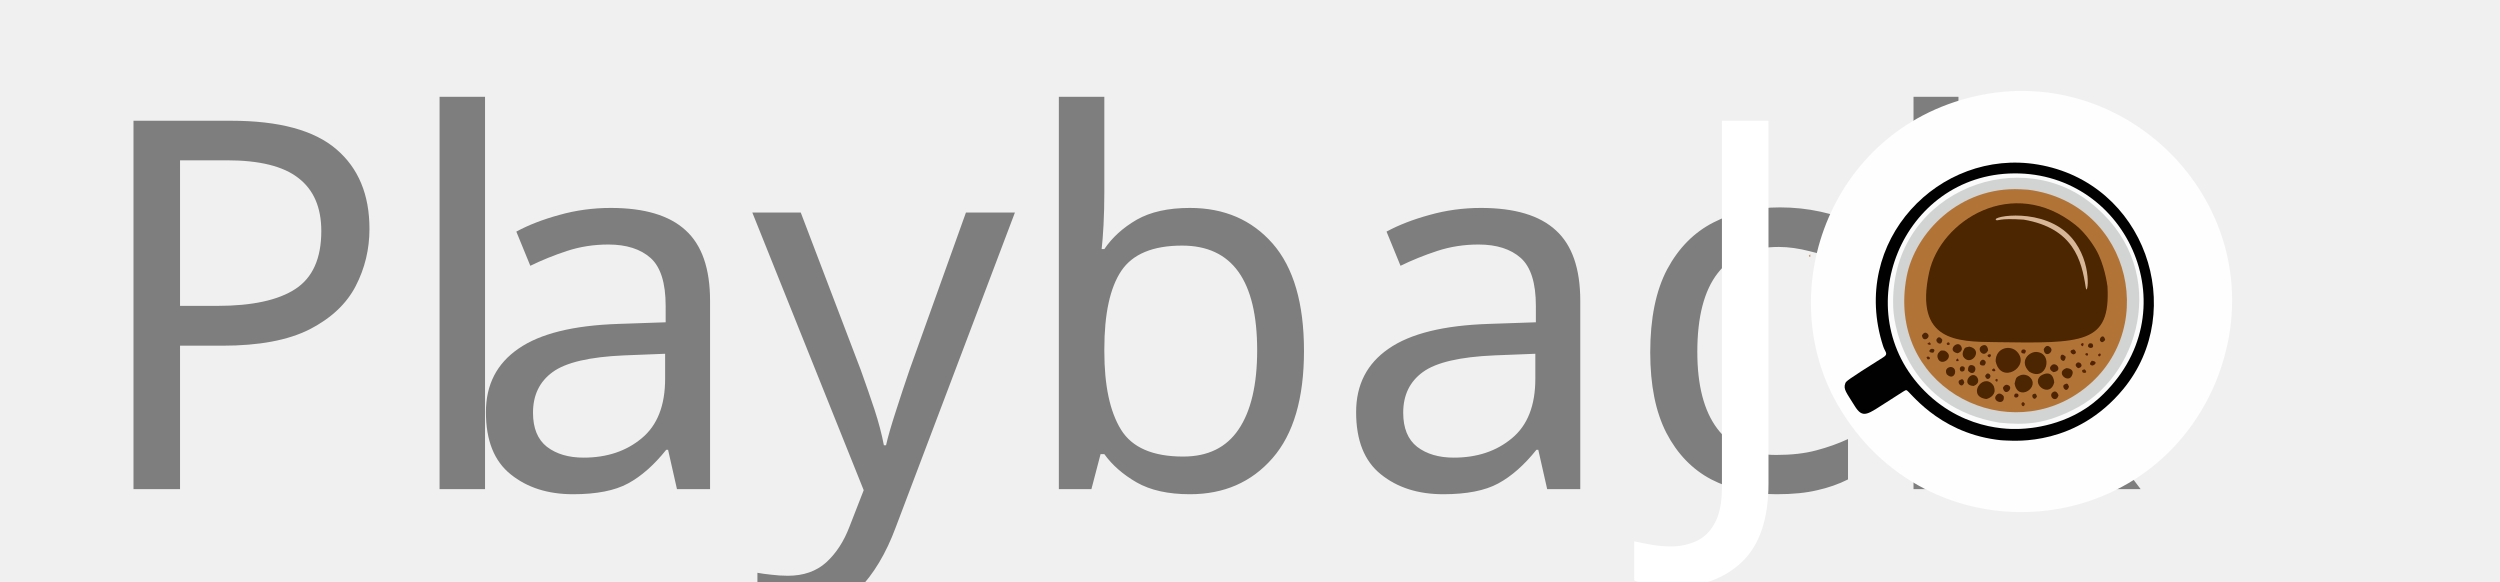
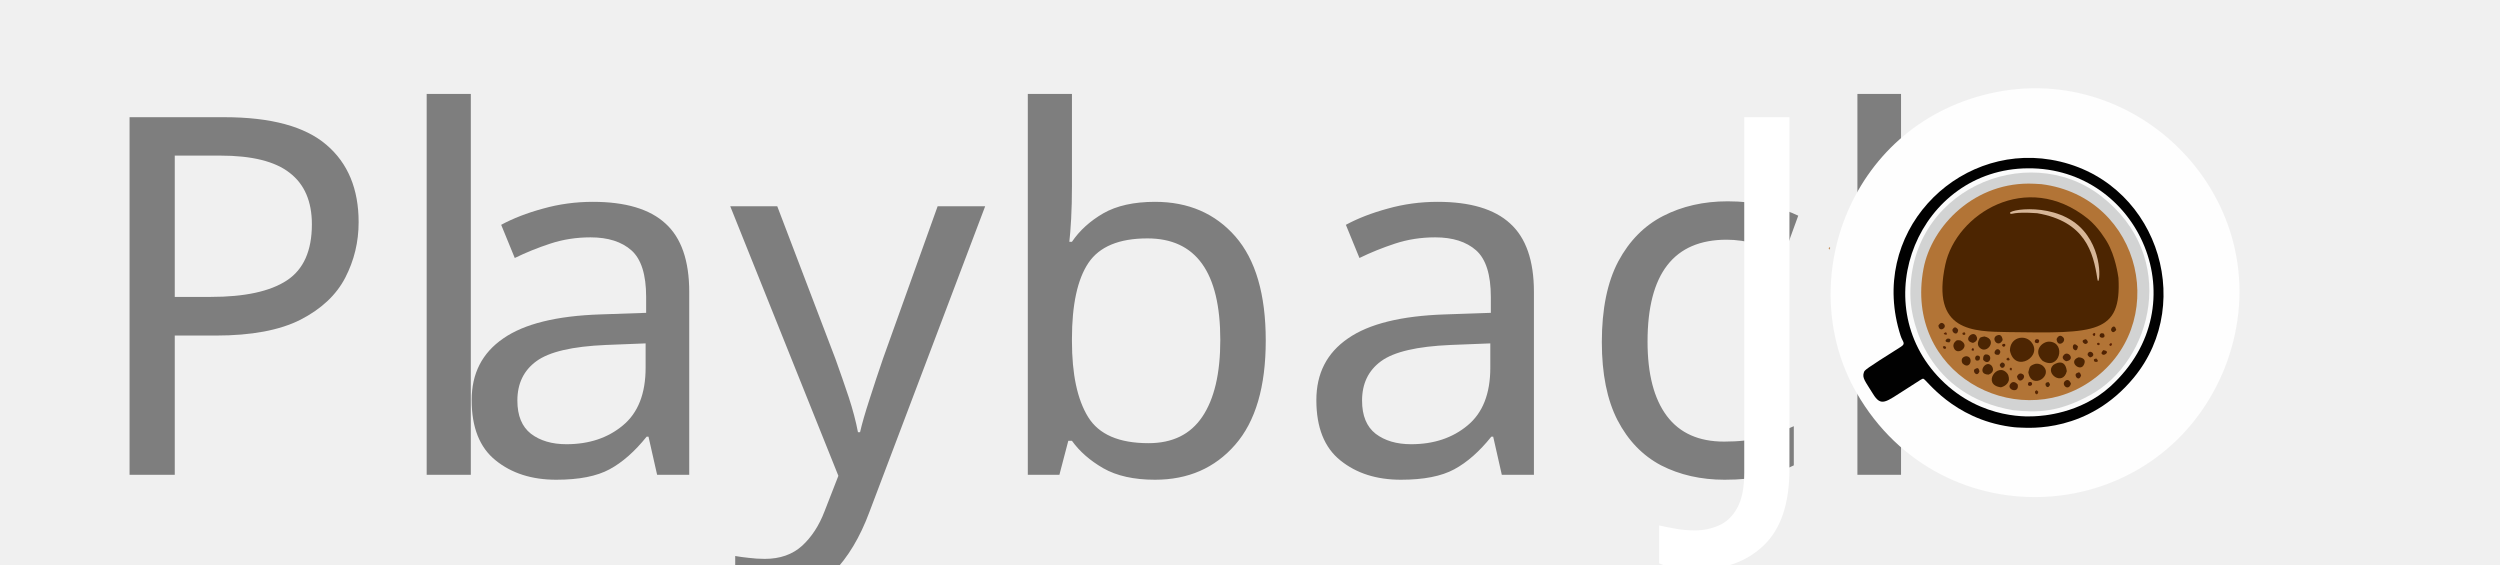
- <svg xmlns="http://www.w3.org/2000/svg" width="100%" height="100%" viewBox="0 0 1986 462" version="1.1" xml:space="preserve" style="fill-rule:evenodd;clip-rule:evenodd;stroke-linejoin:round;stroke-miterlimit:2;">
+ <svg xmlns="http://www.w3.org/2000/svg" width="100%" height="100%" viewBox="0 0 2046 462" version="1.1" xml:space="preserve" style="fill-rule:evenodd;clip-rule:evenodd;stroke-linejoin:round;stroke-miterlimit:2;">
  <g id="Artboard1" transform="matrix(1.570341,0,0,0.82362,74.01713,27.34338)">
    <rect x="-47.134" y="-33.199" width="1264.108" height="560.335" style="fill:none;" />
    <g transform="matrix(8.711817,0,0,16.61023,-11086.731,-3709.579)">
      <text x="1272.042px" y="249.733px" style="font-family:'BebasNeue-Regular', 'Bebas Neue', sans-serif;font-size:29.97px;fill:rgb(126,126,126);">Pl<tspan x="1294.039px 1304.678px " y="249.733px 249.733px ">ay</tspan>back</text>
-       <text x="1364.438px" y="249.733px" style="font-family:'BebasNeue-Regular', 'Bebas Neue', sans-serif;font-size:29.97px;fill:white;">J     e</text>
+       <text x="1368.793px" y="249.733px" style="font-family:'BebasNeue-Regular', 'Bebas Neue', sans-serif;font-size:29.97px;fill:white;">J     e</text>
    </g>
-     <g id="cup-of-coffee-with-foam-on-a-white-saucer-on-a-brown-background-top-view-minimal-design-flat-style-illustration-vector.jpg" transform="matrix(0.539809,0,0,1.029217,819.8306,11.98947)">
+     <g id="cup-of-coffee-with-foam-on-a-white-saucer-on-a-brown-background-top-view-minimal-design-flat-style-illustration-vector.jpg" transform="matrix(0.539809,0,0,1.029217,857.7706,11.98947)">
      <path d="M470.292,314.38C406.501,466.235 198.461,478.978 115.999,335.221C53.998,227.133 110.691,73.19 250.438,45.129C398.228,15.453 532.213,162.954 470.292,314.38Z" style="fill:rgb(254,254,254);" />
      <path d="M274.485,368.935C271.123,368.652 271.162,369.013 264.567,368.101C208.725,360.38 183.075,321.698 180.509,321.737C178.941,321.761 179.11,322.177 163.729,331.87C144.159,344.203 139.899,349.346 131.881,336.259C124.398,324.045 121.147,320.972 123.229,315.386C123.928,313.513 123.733,313 158.786,290.963C164.035,287.663 160.576,286.31 158.676,280.444C126.75,181.89 211.571,94.848 303.533,110.267C404.477,127.192 444.568,246.928 383.752,320.696C339.596,374.257 282.45,369.102 274.485,368.935Z" style="fill:rgb(1,1,1);" />
      <path d="M288.515,357.937C286.067,357.954 237.585,362.91 197.499,322.501C123.653,248.06 176.434,119.374 281.501,118.585C388.725,117.78 447.795,250.27 361.16,329.112C331.848,355.787 294.76,357.627 288.515,357.937Z" style="fill:rgb(251,251,251);" />
      <path d="M267.53,352.188C184.026,338.018 169.101,266.525 168.172,244.518C163.763,140.102 280.586,90.421 351.807,145.137C428.083,203.736 401.714,304.787 341.545,337.576C310.791,354.336 290.635,354.508 267.53,352.188Z" style="fill:rgb(210,211,211);" />
      <path d="M294.475,133.876C392.491,146.192 420.599,271.395 340.81,324.96C268.634,373.414 161.786,315.959 180.697,215.54C188.526,173.966 230.639,130.687 287.5,133.483C288.059,133.511 288.017,133.512 294.475,133.876Z" style="fill:rgb(178,116,54);" />
      <path d="M368.947,224.467C371.872,278.359 346.78,277.995 262.498,276.715C228.714,276.201 187.828,276.277 201.763,211.558C212.269,162.761 280.112,119.837 339.084,166.986C349.48,175.298 356.804,187.74 358.006,189.782C365.94,203.261 368.538,221.586 368.947,224.467Z" style="fill:rgb(76,37,1);" />
      <path d="M290.443,161.932C266.553,160.301 266.329,163.432 264.595,162.305C259.137,158.755 309.853,149.583 335.199,178.757C355.838,202.513 350.108,235.625 348.571,225.468C344.68,199.747 336.914,169.886 290.443,161.932Z" style="fill:rgb(215,182,152);" />
      <path d="M264.127,294.536C264.249,281.772 277.915,278.905 284.246,285.736C297.281,299.803 268.786,317.12 264.127,294.536Z" style="fill:rgb(77,37,2);" />
      <path d="M295.596,304.37C285.762,294.635 295.567,285.456 302.482,285.929C318.768,287.044 312.001,314.583 295.596,304.37Z" style="fill:rgb(76,37,2);" />
      <path d="M281.906,315.503C283.313,310.473 282.745,309.621 287.576,307.71C290.648,306.494 294.084,307.876 295.282,308.801C307.548,318.27 284.849,333.526 281.906,315.503Z" style="fill:rgb(76,37,3);" />
      <path d="M255.472,330.037C236.706,327.709 252.006,305.04 261.458,316.534C263.496,319.012 263.263,322.637 263.06,323.404C261.739,328.41 256.252,329.834 255.472,330.037Z" style="fill:rgb(76,37,2);" />
      <path d="M319.061,314.462C315.371,329.294 297.718,316.774 305.781,308.726C306.947,307.562 317.534,300.992 319.061,314.462Z" style="fill:rgb(76,37,2);" />
      <path d="M239.489,280.931C252.984,283.746 241.661,299.327 234.585,291.425C231.954,288.486 233.947,284.747 233.947,284.745C235.292,281.346 235.899,281.737 239.489,280.931Z" style="fill:rgb(75,37,2);" />
      <path d="M216.43,284.76C227.199,290.266 212.668,300.926 209.814,291.419C208.995,288.689 210.442,286.95 210.69,286.652C212.784,284.137 213.125,284.402 216.43,284.76Z" style="fill:rgb(77,36,2);" />
      <path d="M243.54,317.783C231.557,317.483 240.328,303.223 246.167,308.867C247.642,310.293 250.005,315.332 243.54,317.783Z" style="fill:rgb(76,37,3);" />
      <path d="M330.422,301.071C331.135,301.103 339.033,301.465 335.428,308.458C331.781,315.537 319.772,304.899 330.422,301.071Z" style="fill:rgb(76,36,2);" />
      <path d="M218.178,306.695C215.811,301.216 220.986,299.8 222.568,300.045C229.656,301.14 225.407,314.275 218.178,306.695Z" style="fill:rgb(76,36,3);" />
      <path d="M228.473,287.15C217.898,284.979 228.151,274.517 231.674,280.374C234.518,285.102 229.04,286.957 228.473,287.15Z" style="fill:rgb(77,35,3);" />
      <path d="M271.707,327.408C273.327,336.781 260.18,332.283 264.64,326.61C267.821,322.564 271.351,326.964 271.707,327.408Z" style="fill:rgb(78,35,4);" />
      <path d="M257.11,284.434C252.816,292.776 245.217,282.696 251.684,279.93C256.584,277.835 257.065,283.872 257.11,284.434Z" style="fill:rgb(77,37,4);" />
      <path d="M318.432,304.856C317.948,304.637 312.621,302.228 316.501,298.501C320.696,294.469 327.613,303.556 318.432,304.856Z" style="fill:rgb(78,35,5);" />
      <path d="M309.195,283.441C309.405,282.968 311.667,277.884 315.4,281.602C319.672,285.858 309.92,292.476 309.195,283.441Z" style="fill:rgb(75,36,4);" />
      <path d="M238.35,303.585C238.292,303.057 237.635,297.14 242.524,298.407C248.05,299.838 244.063,309.971 238.35,303.585Z" style="fill:rgb(76,36,4);" />
      <path d="M323.072,326.508C320.816,334.498 312.937,327.327 317.644,323.712C321.08,321.073 322.904,326.05 323.072,326.508Z" style="fill:rgb(77,35,2);" />
      <path d="M270.956,319.552C271.156,319.113 273.01,315.049 276.584,317.398C280.849,320.202 272.734,328.292 270.956,319.552Z" style="fill:rgb(79,34,4);" />
      <path d="M195.108,270.389C195.314,270.008 197.416,266.114 200.272,268.764C204.153,272.365 195.782,277.742 195.108,270.389Z" style="fill:rgb(77,36,5);" />
      <path d="M253.529,298.547C245.996,299.706 250.152,291.353 253.461,293.57C256.421,295.552 253.805,298.261 253.529,298.547Z" style="fill:rgb(77,36,5);" />
      <path d="M341.563,301.17C341.226,300.982 337.744,299.036 339.762,296.684C342.674,293.289 348.113,299.692 341.563,301.17Z" style="fill:rgb(77,34,4);" />
      <path d="M214.167,274.58C213.703,281.49 207.054,276.698 208.939,273.749C211.404,269.89 213.952,274.215 214.167,274.58Z" style="fill:rgb(78,36,7);" />
      <path d="M234.758,314.505C232.572,321.168 227.227,314.256 230.393,312.37C233.199,310.698 233.87,311.431 234.758,314.505Z" style="fill:rgb(78,36,6);" />
      <path d="M332.884,318.485C330.652,325.516 325.431,318.33 328.471,316.463C331.174,314.802 331.774,315.549 332.884,318.485Z" style="fill:rgb(79,34,5);" />
      <path d="M329.808,290.392C329.77,290.797 329.228,296.589 325.649,293.318C324.03,291.838 324.893,285.318 329.808,290.392Z" style="fill:rgb(78,35,3);" />
      <path d="M366.802,274.564C366.583,274.89 363.908,278.875 361.954,275.293C360.904,273.366 365.08,267.823 366.802,274.564Z" style="fill:rgb(78,36,2);" />
      <path d="M234.633,303.638C229.543,306.597 229.251,298.427 233.519,299.433C236.417,300.116 234.791,303.327 234.633,303.638Z" style="fill:rgb(77,36,2);" />
      <path d="M254.271,308.479C254.413,308.152 255.934,304.653 258.358,306.704C261.377,309.259 256.048,314.466 254.271,308.479Z" style="fill:rgb(75,36,7);" />
      <path d="M354.758,278.203C357.935,283.278 349.811,283.224 350.808,279.551C351.553,276.808 354.452,278.07 354.758,278.203Z" style="fill:rgb(76,33,1);" />
      <path d="M354.37,294.11C361.304,295.261 355.964,298.959 354.463,298.649C350.406,297.812 354.105,294.358 354.37,294.11Z" style="fill:rgb(81,34,1);" />
      <path d="M337.491,283.537C337.78,283.769 341.575,286.815 337.421,288.175C335.954,288.655 331.253,284.587 337.491,283.537Z" style="fill:rgb(79,35,3);" />
      <path d="M302.857,327.508C300.486,333.22 296.636,326.726 299.471,325.451C301.767,324.419 301.969,325.18 302.857,327.508Z" style="fill:rgb(76,38,5);" />
      <path d="M291.423,287.383C291.094,287.412 286.954,287.765 288.476,284.485C289.339,282.625 294.591,283.497 291.423,287.383Z" style="fill:rgb(82,32,2);" />
      <path d="M205.603,286.679C202.276,286.639 200.702,285.335 203.314,283.252C204.054,282.662 209.021,282.754 205.603,286.679Z" style="fill:rgb(76,37,5);" />
      <path d="M282.217,325.136C282.491,325.045 285.289,324.116 285.558,326.494C285.9,329.512 279.514,329.7 282.217,325.136Z" style="fill:rgb(80,32,4);" />
      <path d="M347.593,302.193C351.701,306.203 345.769,306.104 345.336,304.57C344.773,302.575 345.658,302.738 347.593,302.193Z" style="fill:rgb(86,39,2);" />
      <path d="M291.581,334.479C290.444,339.457 287.299,335.038 288.664,333.668C290.01,332.316 290.326,332.994 291.581,334.479Z" style="fill:rgb(88,38,1);" />
      <path d="M258.405,291.049C253.835,289.205 258.926,287.069 259.518,288.49C260.137,289.976 259.466,289.838 258.405,291.049Z" style="fill:rgb(82,32,1);" />
      <path d="M262.521,301.228C266.246,304.539 261.228,304.48 260.915,303.349C260.562,302.069 261.194,302.282 262.521,301.228Z" style="fill:rgb(83,35,1);" />
      <path d="M200.308,292.804C199.546,291.309 198.74,290.732 200.394,290.28C202.465,289.715 203.974,293.514 200.308,292.804Z" style="fill:rgb(84,35,2);" />
      <path d="M220.334,276.874C222.884,279.671 218.582,280.157 218.339,278.542C218.106,276.993 218.836,277.379 220.334,276.874Z" style="fill:rgb(88,38,1);" />
      <path d="M360.118,288.409C361.406,287.407 361.368,287.321 361.509,287.327C364.006,287.435 361.907,291.486 360.383,289.595C360.129,289.279 360.373,288.724 360.118,288.409Z" style="fill:rgb(93,33,5);" />
      <path d="M349.514,286.905C349.924,287.46 350.202,286.912 350.588,287.433C350.643,287.509 350.886,287.836 350.76,288.591C350.485,290.248 347.287,288.934 348.421,287.438C348.666,287.115 349.27,287.229 349.514,286.905Z" style="fill:rgb(90,36,2);" />
      <path d="M343.918,278.653C345.537,277.034 347.003,277.327 346.391,279.468C346.334,279.668 345.48,282.298 343.918,278.653Z" style="fill:rgb(88,32,0);" />
      <path d="M202.437,276.837C203.273,278.263 204.083,278.975 202.438,279.25C202.247,279.282 197.677,278.538 202.437,276.837Z" style="fill:rgb(92,36,2);" />
      <path d="M229.457,294.468C227.863,294.522 227.028,295.051 227.202,293.426C227.224,293.228 229.011,290.076 229.457,294.468Z" style="fill:rgb(81,28,4);" />
      <path d="M263.789,312.471C264.34,311.274 264.321,310.916 265.641,311.289C266.48,311.526 266.017,315.935 263.789,312.471Z" style="fill:rgb(93,39,2);" />
      <path d="M90.505,194.46C90.508,196.234 90.707,197.809 89.505,196.486C88.566,195.453 89.443,195.448 90.505,194.46Z" style="fill:rgb(197,146,98);" />
    </g>
  </g>
</svg>
